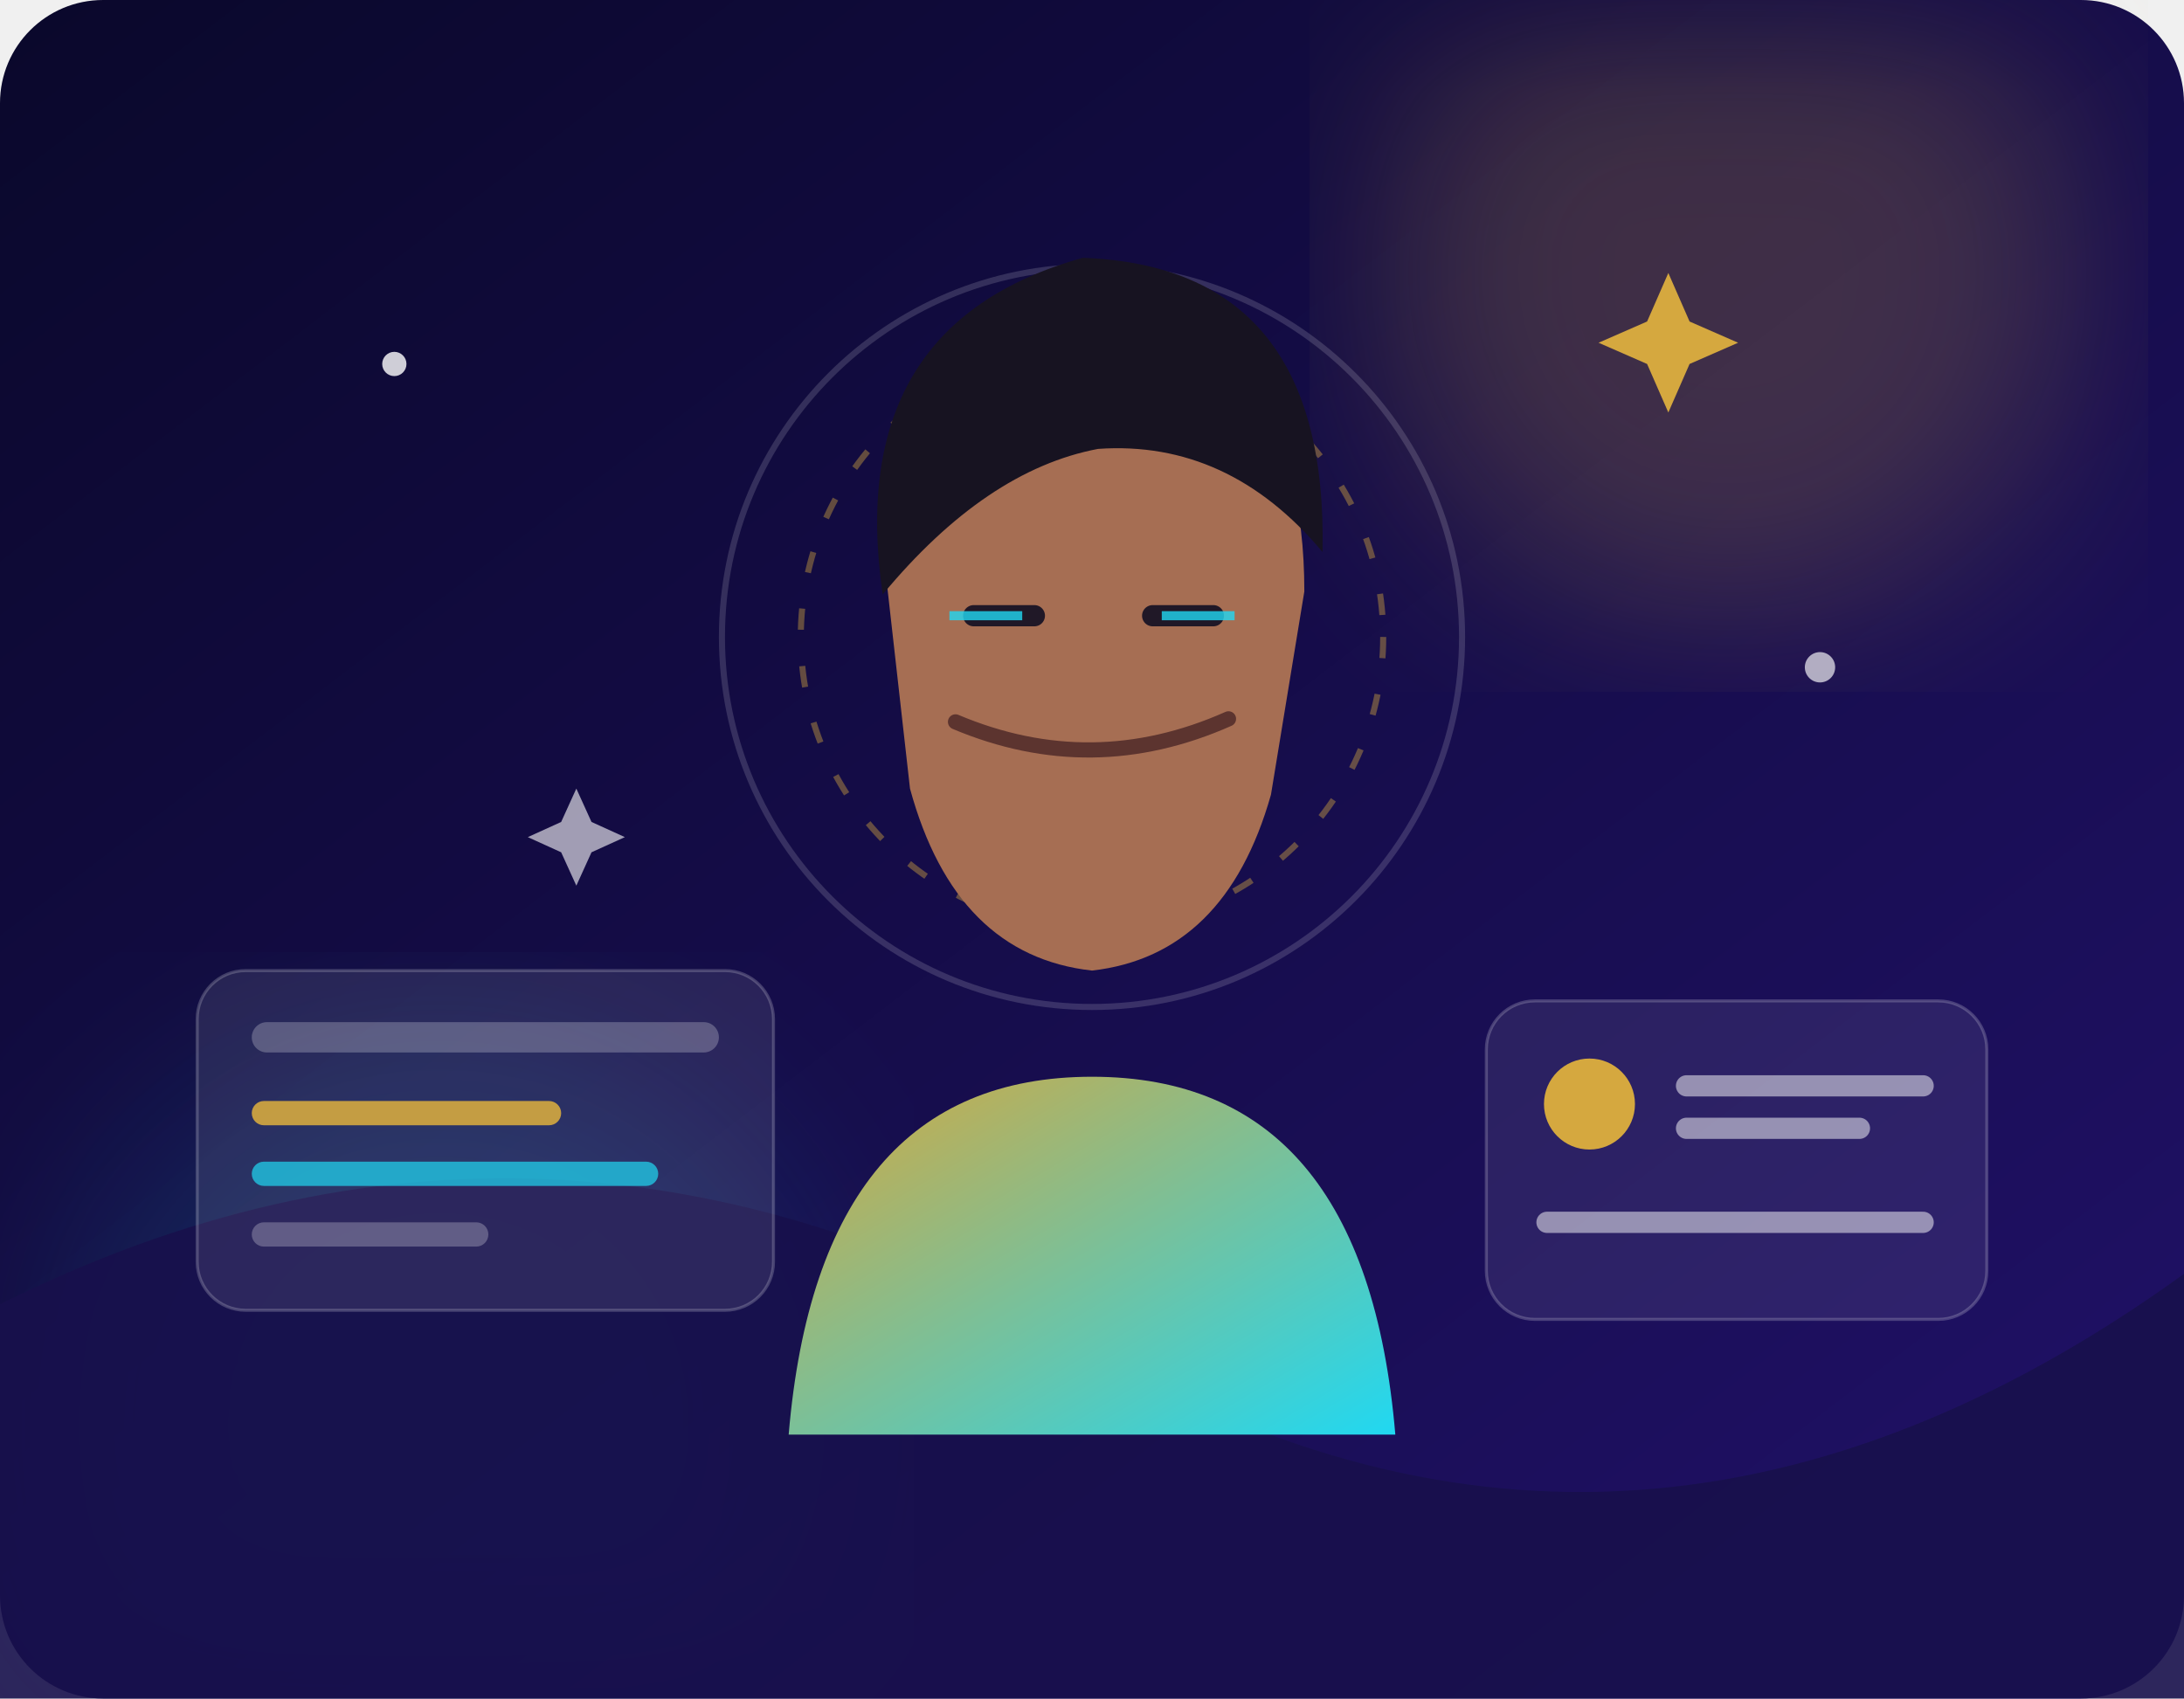
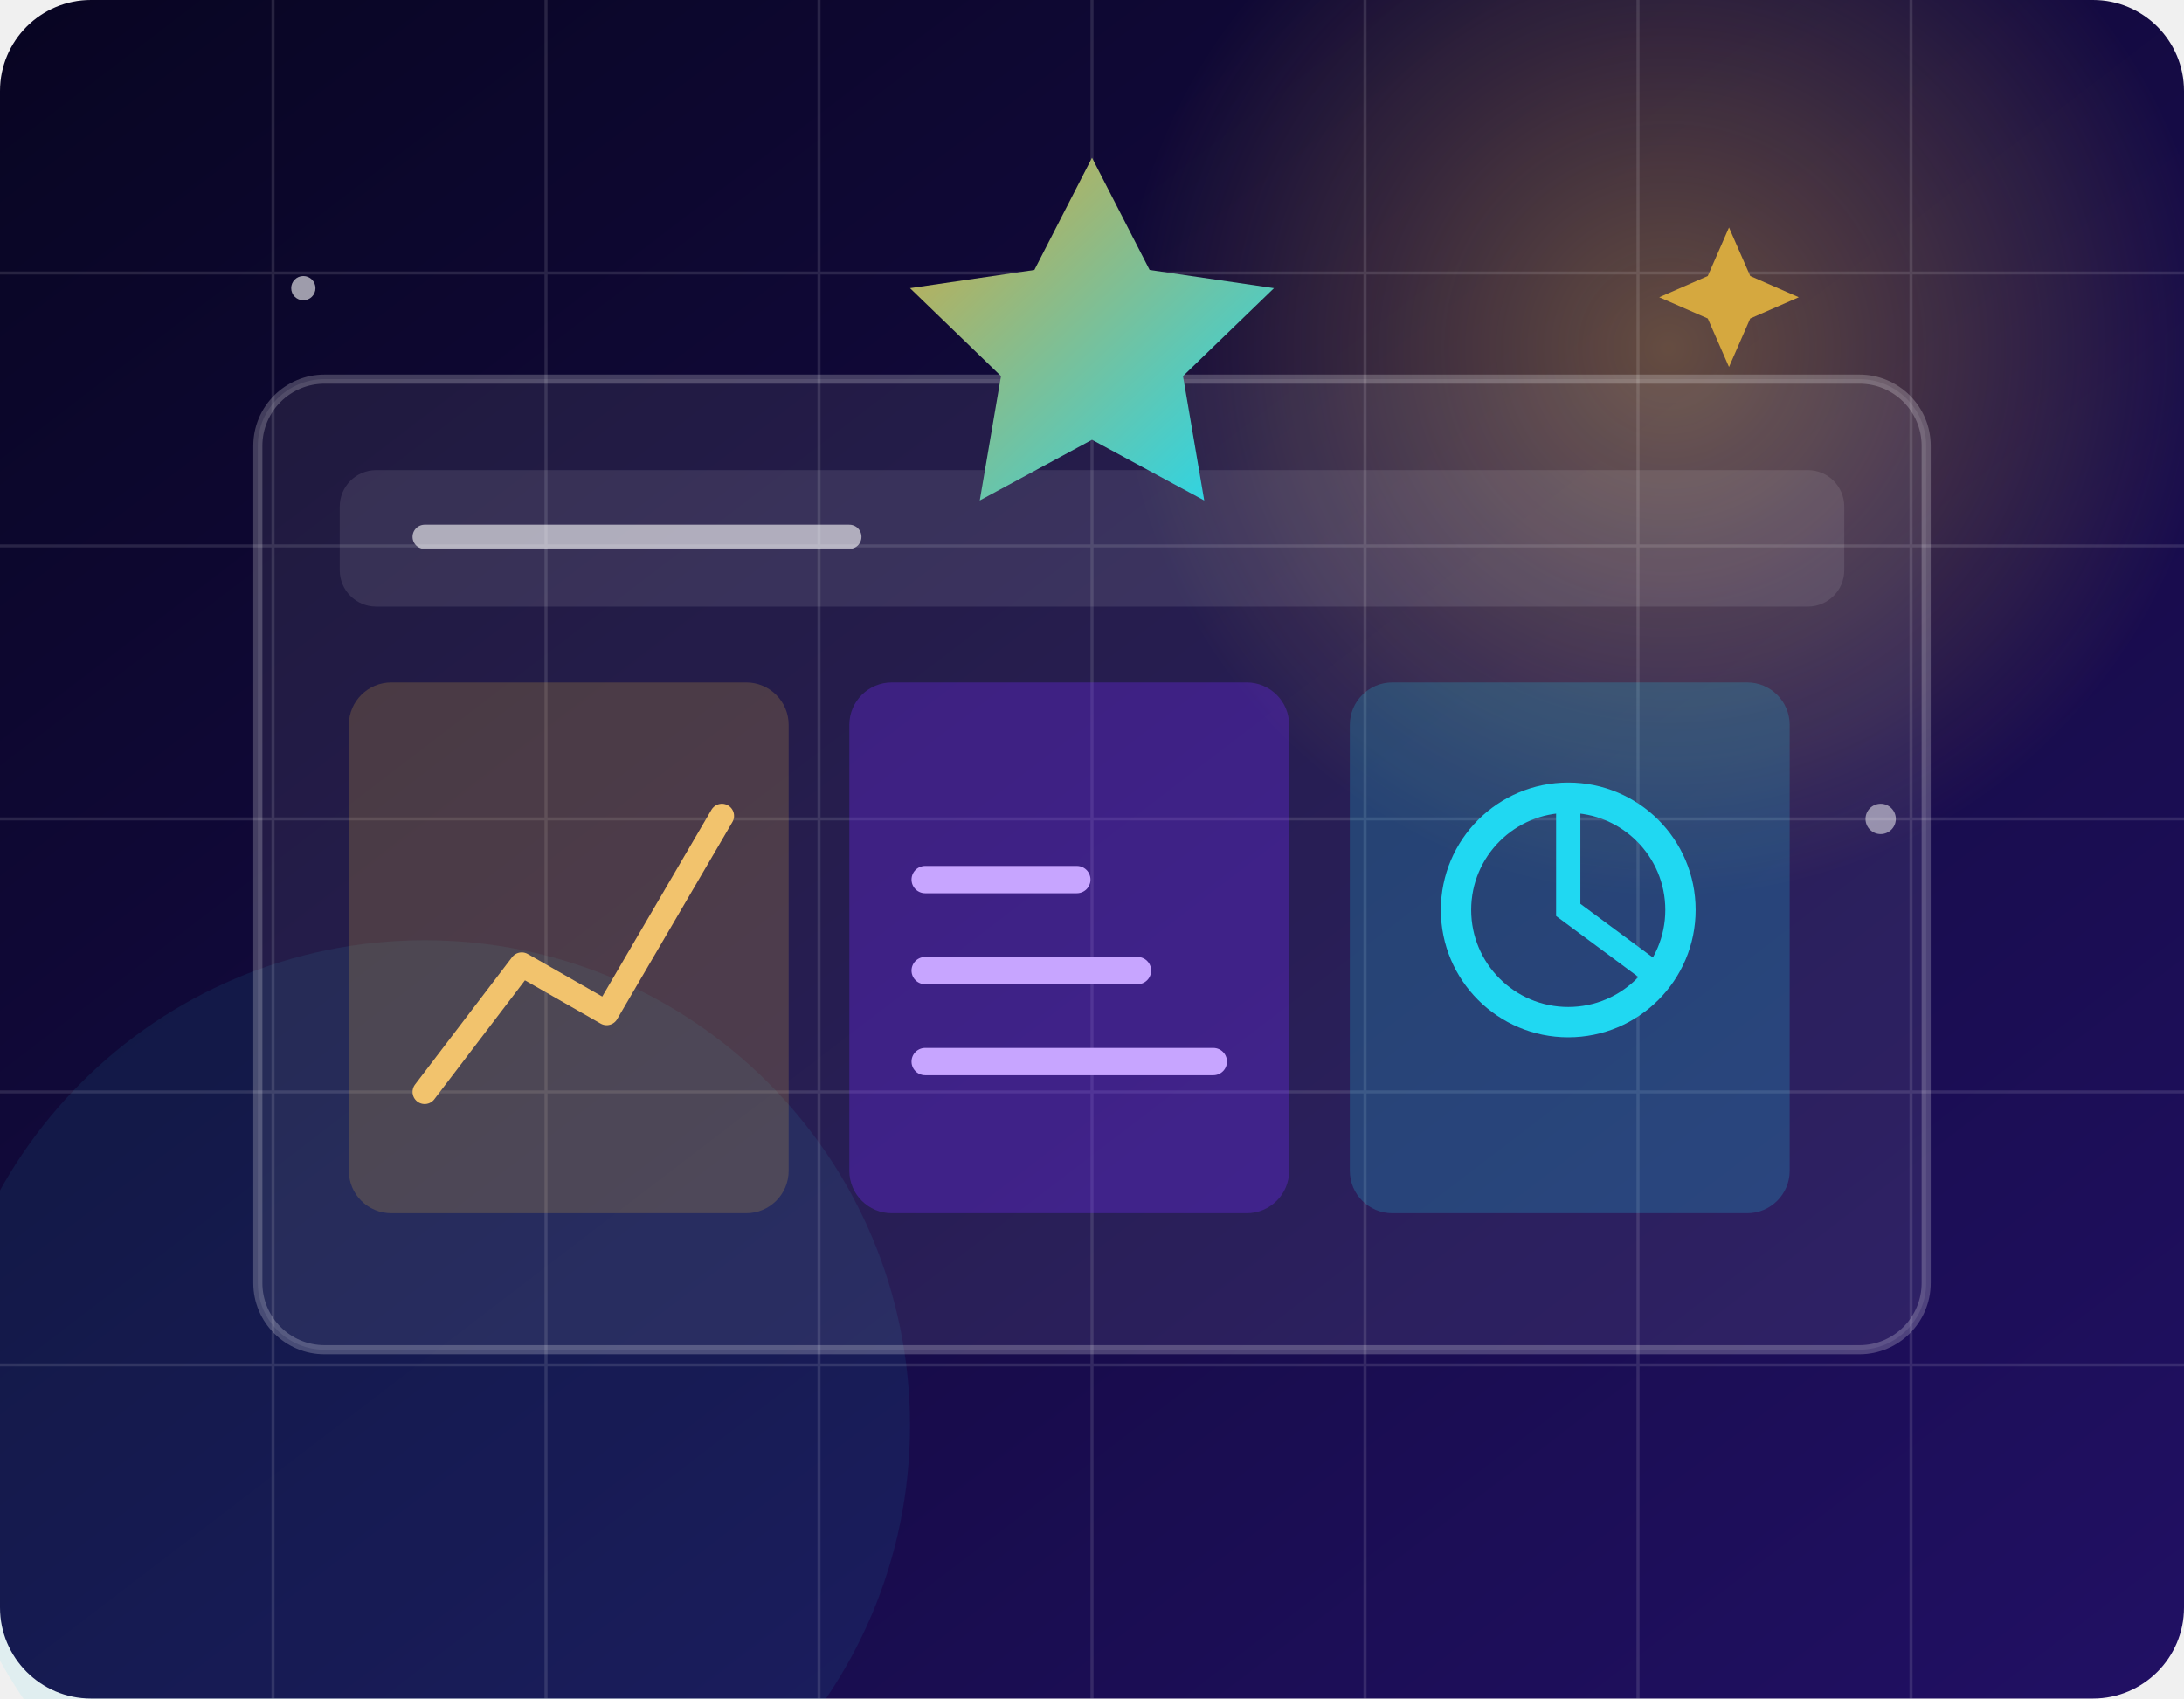
- <svg xmlns="http://www.w3.org/2000/svg" viewBox="0 0 720 560" role="img" aria-labelledby="t d">
+ <svg xmlns="http://www.w3.org/2000/svg" viewBox="0 0 720 560" role="img" aria-labelledby="t">
  <defs>
    <linearGradient id="bg" x1="0" y1="0" x2="1" y2="1">
-       <stop stop-color="#0a082b" />
-       <stop offset="1" stop-color="#21116a" />
+       <stop stop-color="#080522" />
+       <stop offset="1" stop-color="#211064" />
    </linearGradient>
-     <linearGradient id="glow" x1="0" y1="0" x2="1" y2="1">
+     <linearGradient id="a" x1="0" y1="0" x2="1" y2="1">
      <stop stop-color="#d5a83f" />
      <stop offset="1" stop-color="#20d8f2" />
    </linearGradient>
-     <filter id="blur">
-       <feGaussianBlur stdDeviation="32" />
-     </filter>
+     <radialGradient id="glow">
+       <stop stop-color="#d5a83f" stop-opacity=".42" />
+       <stop offset="1" stop-color="#d5a83f" stop-opacity="0" />
+     </radialGradient>
  </defs>
-   <rect width="720" height="560" rx="34" fill="url(#bg)" />
-   <circle cx="570" cy="90" r="115" fill="#d5a83f" opacity=".22" filter="url(#blur)" />
-   <circle cx="145" cy="470" r="130" fill="#20d8f2" opacity=".12" filter="url(#blur)" />
-   <path d="M0 430 Q180 340 360 445 T720 420 V560 H0Z" fill="#17104b" opacity=".9" />
-   <circle cx="360" cy="210" r="122" fill="none" stroke="#ffffff" stroke-opacity=".15" stroke-width="2" />
-   <circle cx="360" cy="210" r="96" fill="none" stroke="#d5a83f" stroke-opacity=".42" stroke-dasharray="7 12" stroke-width="2" />
-   <g transform="translate(0 5)">
-     <path d="M260 468 Q270 350 360 350 Q450 350 460 468Z" fill="url(#glow)" />
-     <path d="M292 184 Q295 104 360 102 Q430 105 430 190 L419 257 Q404 310 360 315 Q315 310 300 255Z" fill="#a66e53" />
-     <path d="M291 191 Q278 102 357 80 Q438 83 436 177 Q405 140 362 143 Q325 150 291 191Z" fill="#171321" />
-     <path d="M315 233 Q360 252 405 232" fill="none" stroke="#5c342f" stroke-width="5" stroke-linecap="round" />
-     <path d="M321 198h20m39 0h20" stroke="#201827" stroke-width="7" stroke-linecap="round" />
-     <path d="M337 198h-24m70 0h24" stroke="#20d8f2" stroke-width="3" opacity=".8" />
+   <rect width="720" height="560" rx="30" fill="url(#bg)" />
+   <circle cx="550" cy="115" r="180" fill="url(#glow)" />
+   <circle cx="140" cy="470" r="160" fill="#20d8f2" opacity=".08" />
+   <g opacity=".12" stroke="#fff">
+     <path d="M0 90H720M0 180H720M0 270H720M0 360H720M0 450H720M90 0V560M180 0V560M270 0V560M360 0V560M450 0V560M540 0V560M630 0V560" />
  </g>
-   <g transform="translate(65 320)">
-     <rect width="190" height="112" rx="16" fill="#fff" fill-opacity=".09" stroke="#fff" stroke-opacity=".2" />
-     <rect x="18" y="17" width="154" height="10" rx="5" fill="#fff" fill-opacity=".24" />
-     <rect x="18" y="43" width="102" height="8" rx="4" fill="#d5a83f" opacity=".9" />
-     <rect x="18" y="63" width="134" height="8" rx="4" fill="#20d8f2" opacity=".7" />
-     <rect x="18" y="83" width="78" height="8" rx="4" fill="#fff" fill-opacity=".25" />
-   </g>
-   <g transform="translate(490 330)">
-     <rect width="165" height="105" rx="16" fill="#fff" fill-opacity=".08" stroke="#fff" stroke-opacity=".2" />
-     <circle cx="34" cy="34" r="15" fill="#d5a83f" />
-     <path d="M66 28h78M66 42h57M20 73h124" stroke="#fff" stroke-opacity=".5" stroke-width="7" stroke-linecap="round" />
-   </g>
+   <rect x="85" y="125" width="550" height="320" rx="22" fill="#fff" fill-opacity=".08" stroke="#fff" stroke-opacity=".22" stroke-width="3" />
+   <rect x="112" y="155" width="496" height="45" rx="12" fill="#fff" fill-opacity=".1" />
+   <path d="M140 177h140" stroke="#fff" stroke-width="8" stroke-linecap="round" opacity=".6" />
+   <rect x="115" y="225" width="145" height="175" rx="14" fill="#d5a83f" opacity=".22" />
+   <rect x="280" y="225" width="145" height="175" rx="14" fill="#762cff" opacity=".3" />
+   <rect x="445" y="225" width="145" height="175" rx="14" fill="#20d8f2" opacity=".2" />
+   <path d="M140 360l32-42 28 16 38-65" stroke="#f2c36d" stroke-width="8" fill="none" stroke-linecap="round" stroke-linejoin="round" />
+   <path d="M305 350h95M305 320h70M305 290h50" stroke="#c7a5ff" stroke-width="9" stroke-linecap="round" />
+   <circle cx="517" cy="300" r="37" fill="none" stroke="#20d8f2" stroke-width="10" />
+   <path d="M517 263v37l27 20" stroke="#20d8f2" stroke-width="8" stroke-linecap="round" fill="none" />
+   <path d="m360 52 19 37 41 6-30 29 7 41-37-20-37 20 7-41-30-29 41-6z" fill="url(#a)" />
  <g fill="#fff">
-     <circle cx="130" cy="120" r="4" opacity=".8" />
-     <circle cx="600" cy="220" r="5" opacity=".65" />
-     <path d="m550 90 7 16 16 7-16 7-7 16-7-16-16-7 16-7z" fill="#d5a83f" />
-     <path d="m190 260 5 11 11 5-11 5-5 11-5-11-11-5 11-5z" opacity=".6" />
+     <circle cx="100" cy="95" r="4" opacity=".6" />
+     <circle cx="620" cy="270" r="5" opacity=".5" />
+     <path d="m570 75 7 16 16 7-16 7-7 16-7-16-16-7 16-7z" fill="#d5a83f" />
  </g>
</svg>
